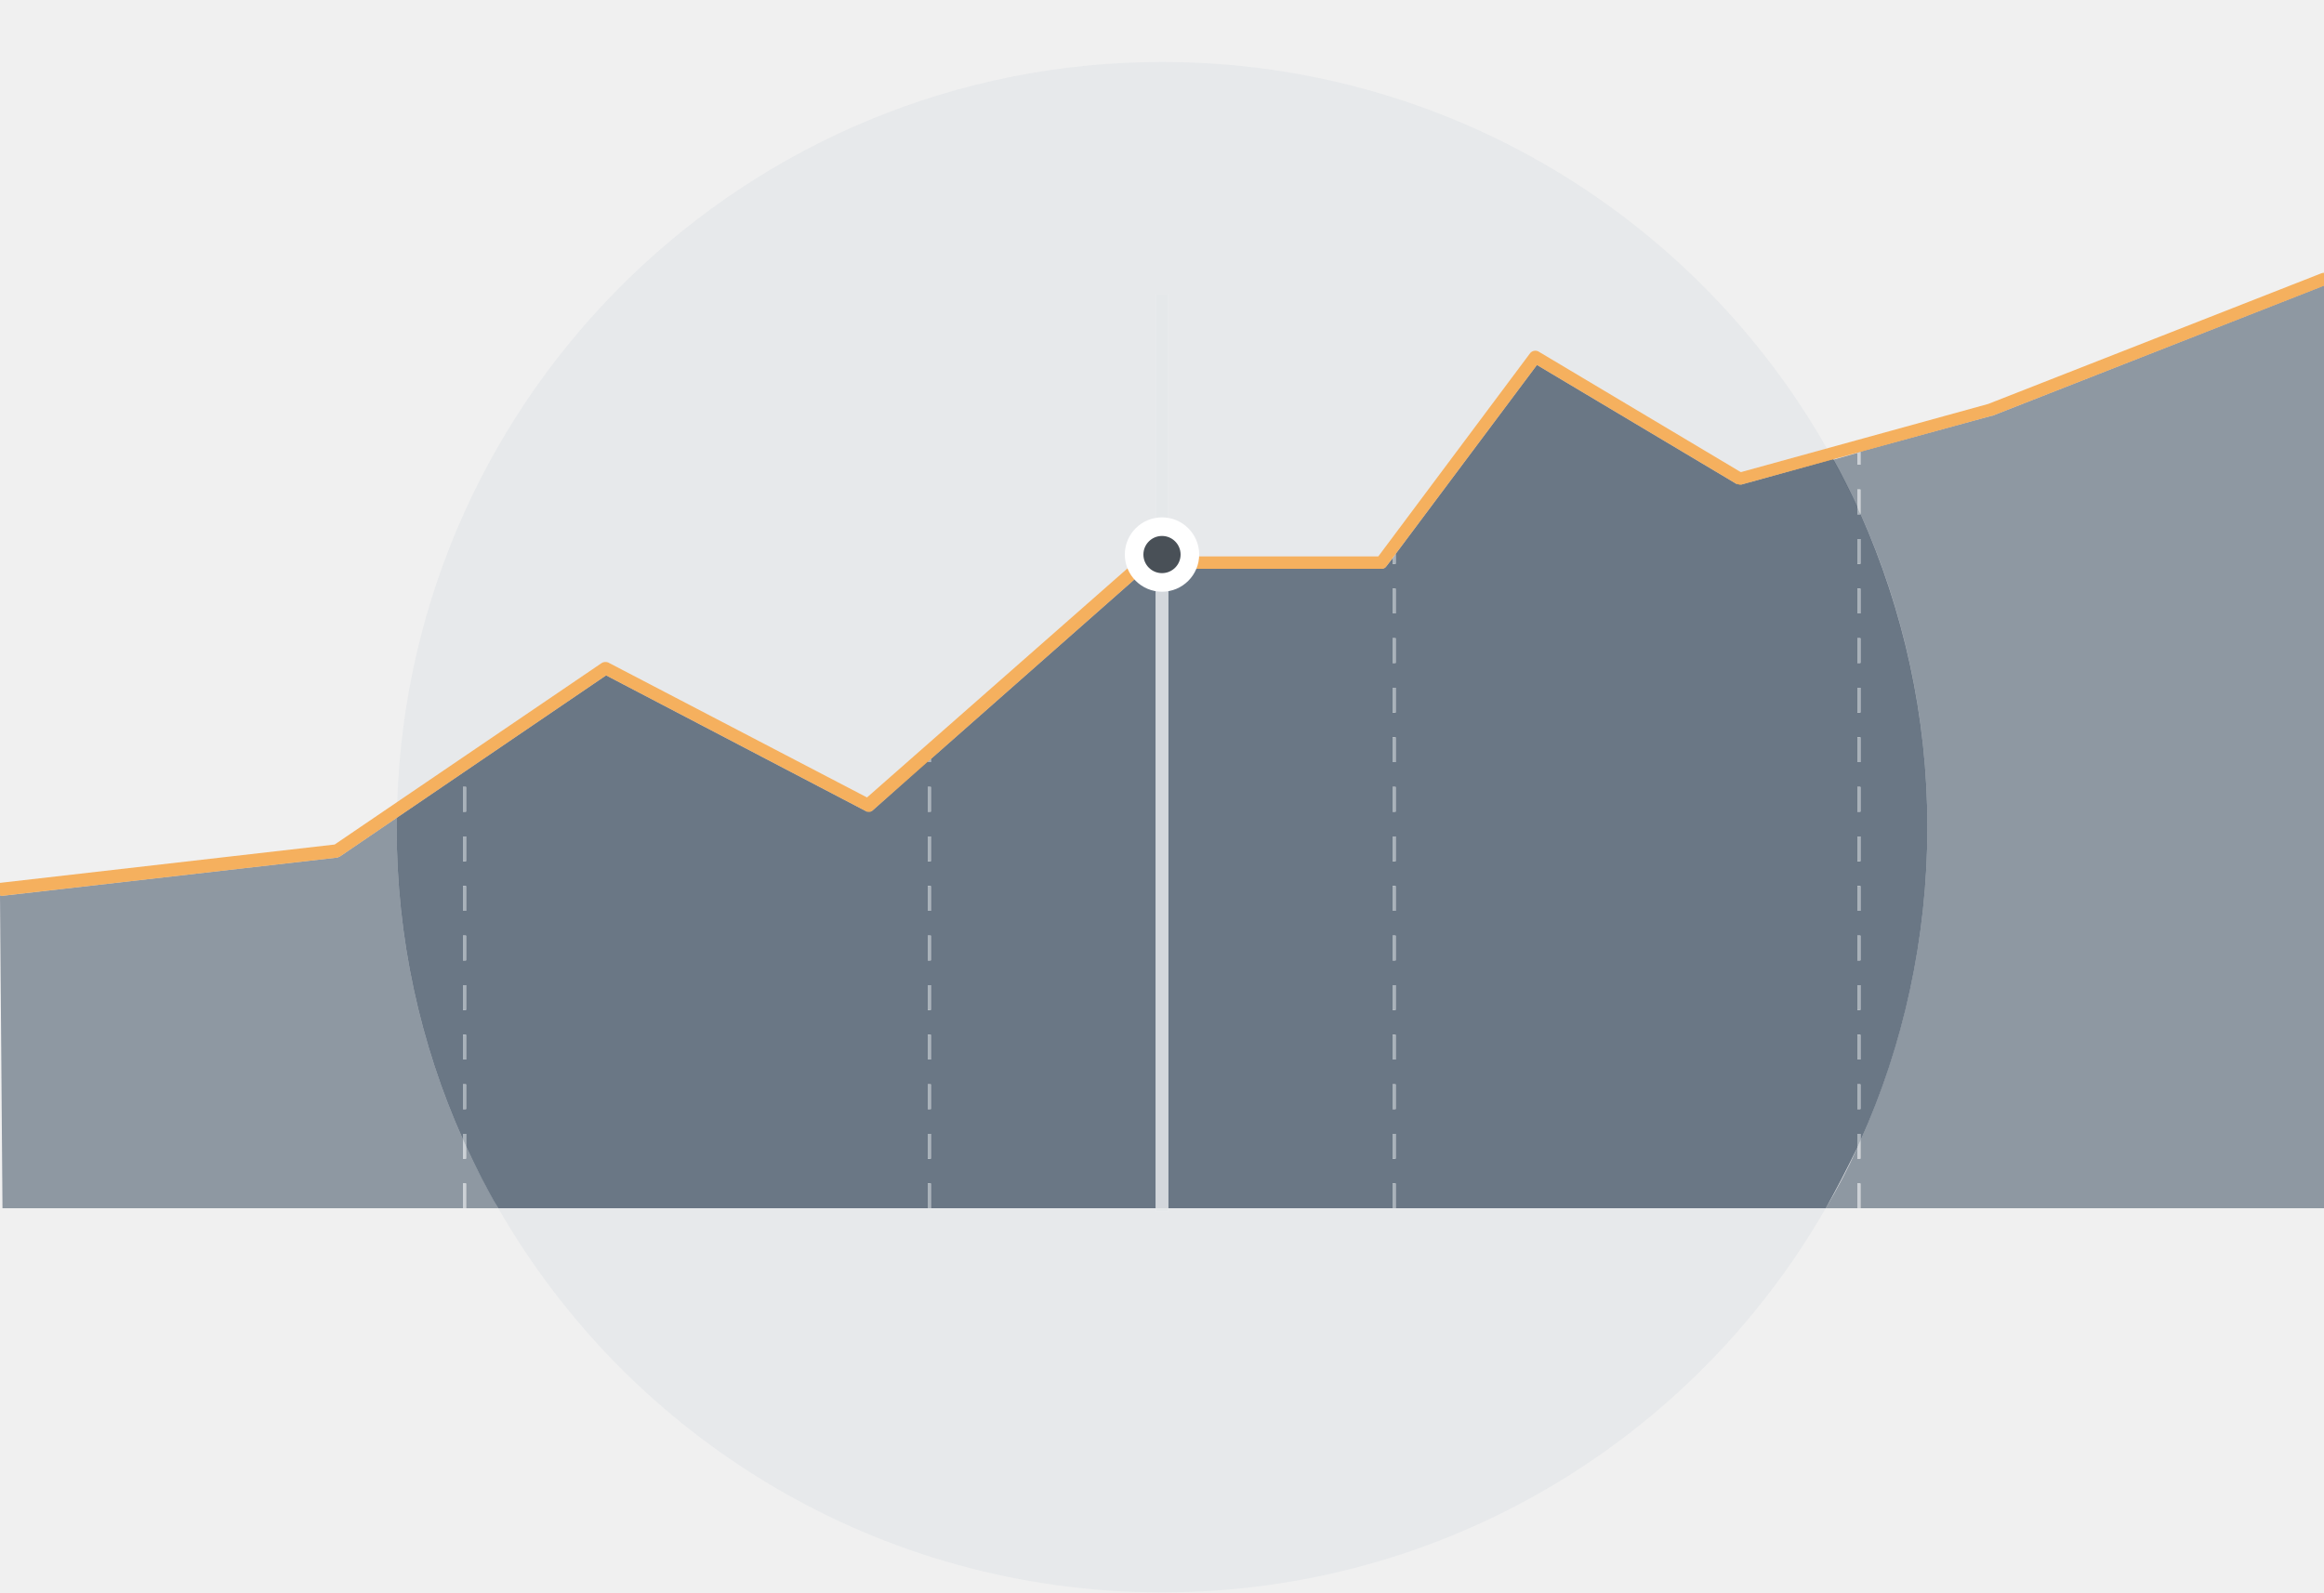
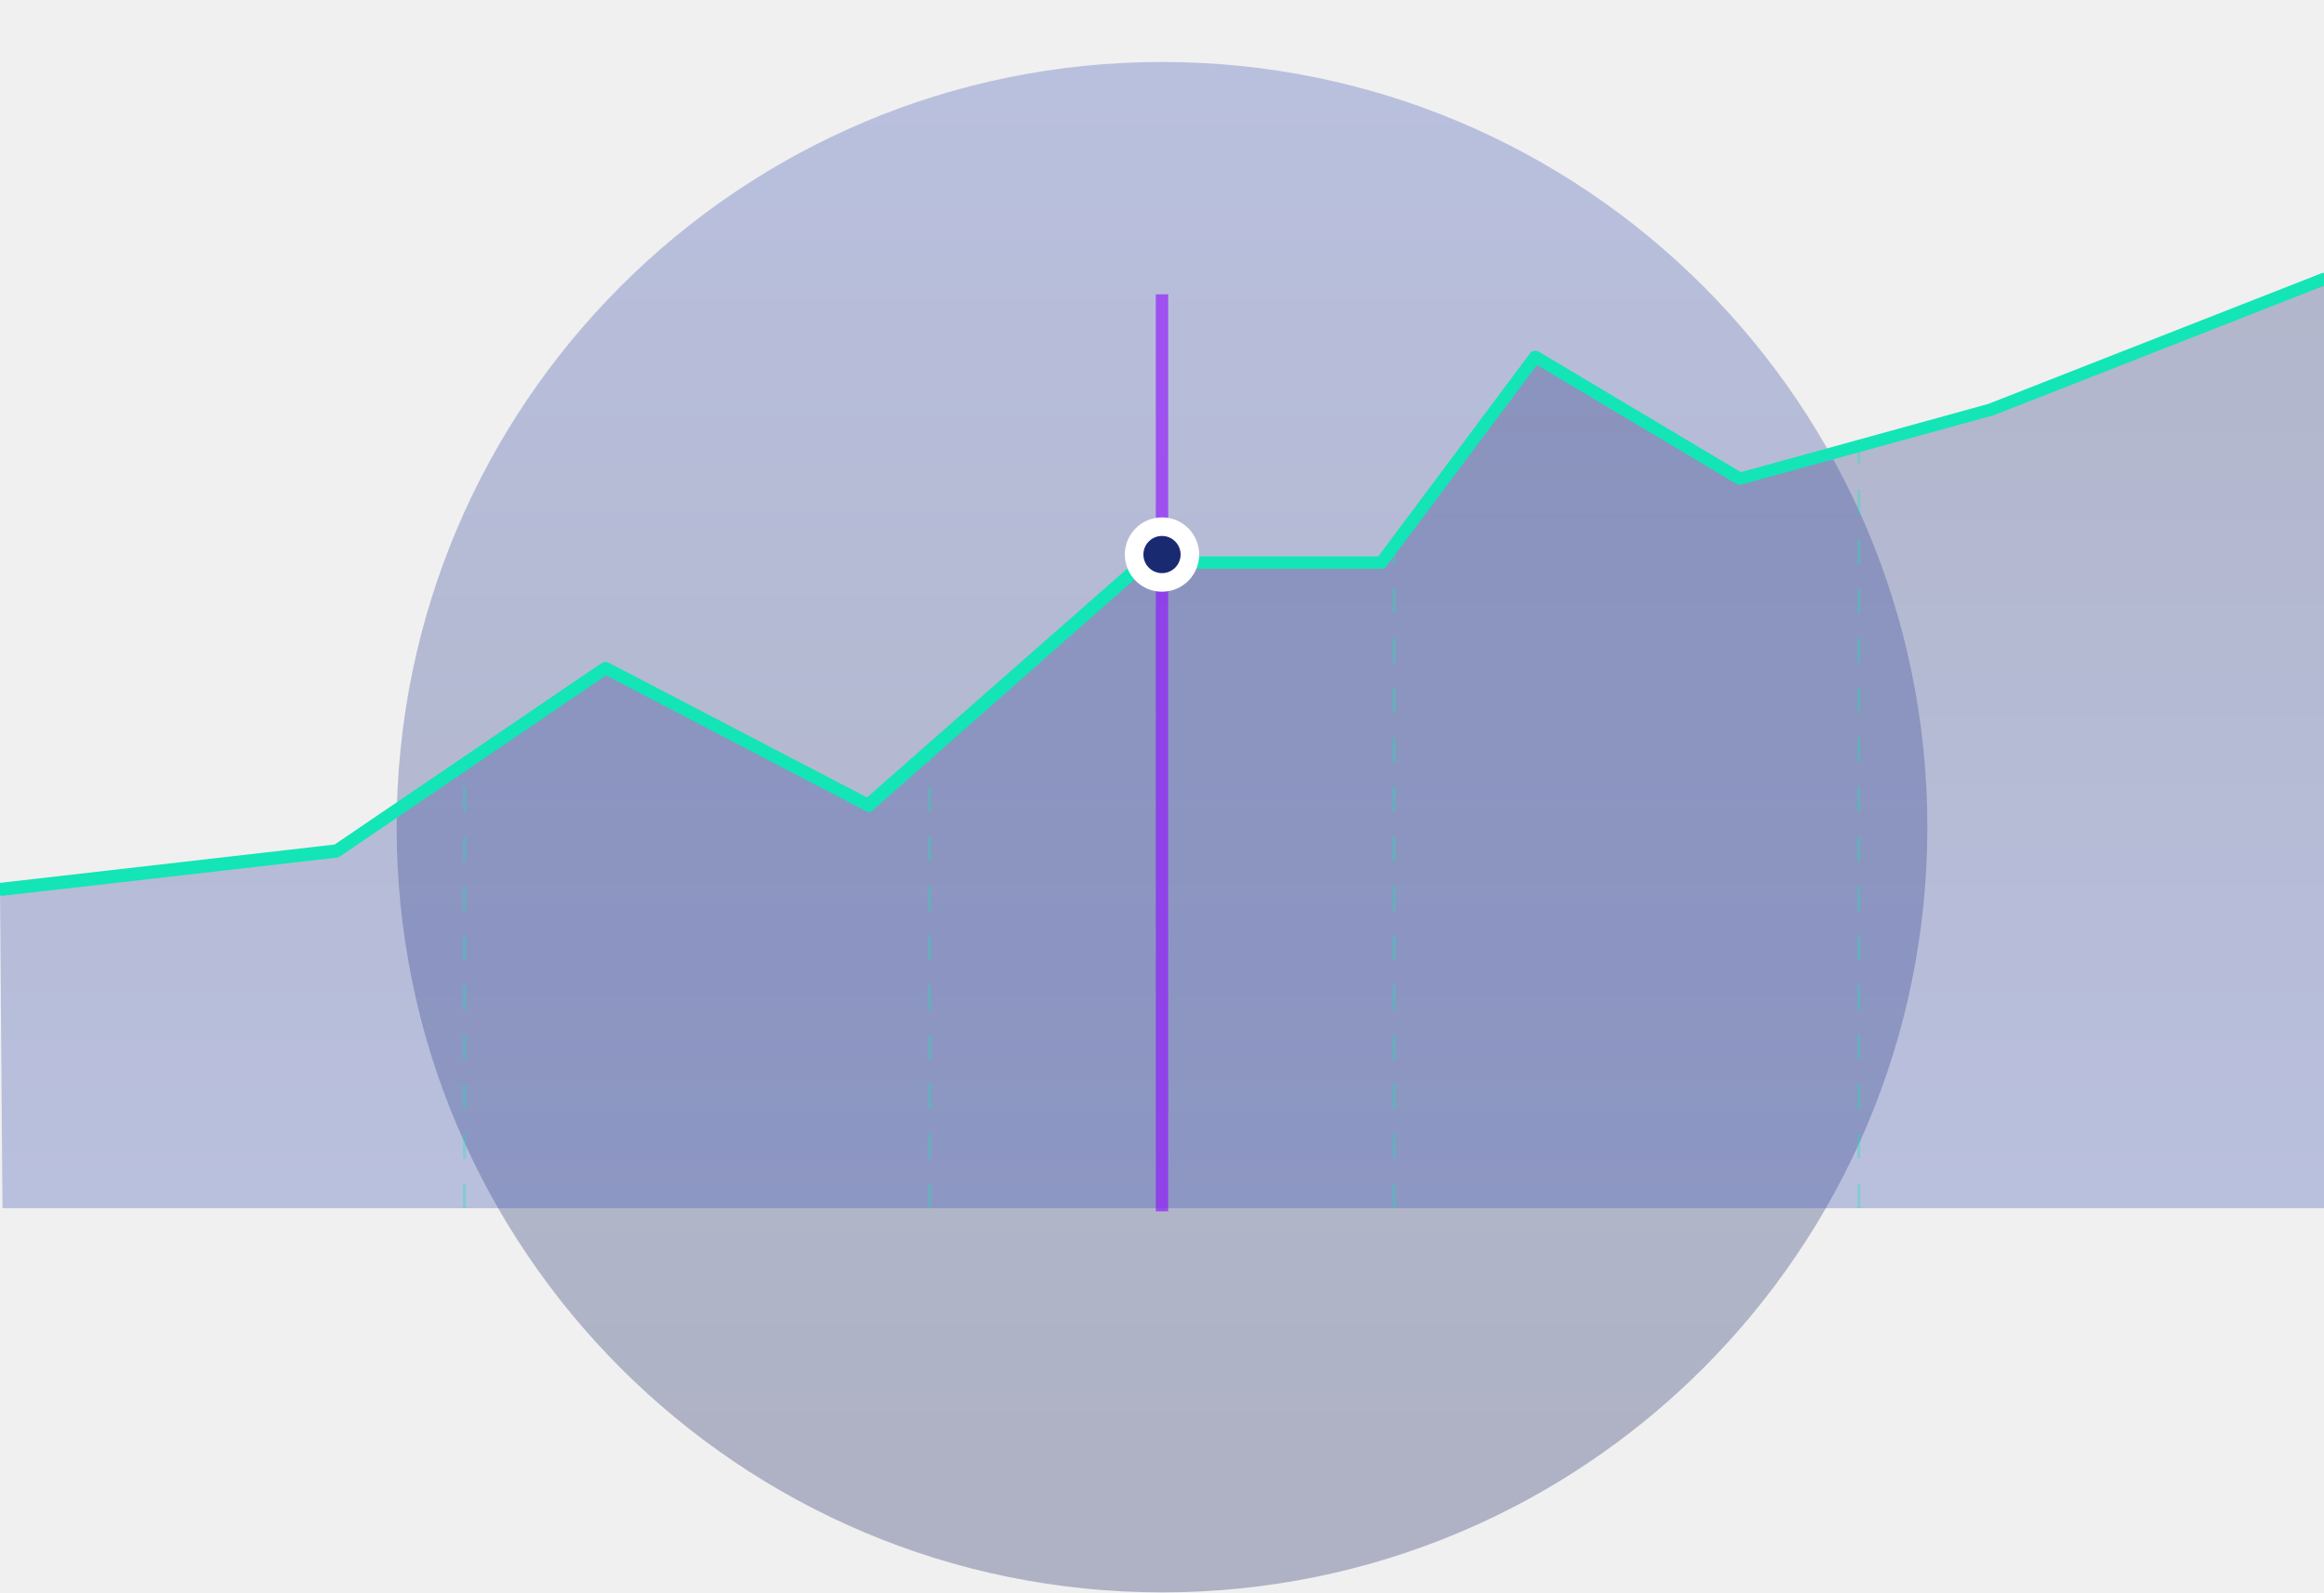
<svg xmlns="http://www.w3.org/2000/svg" version="1.1" id="onboarding-market-illustration" x="0px" y="0px" viewBox="0 0 375 257" style="enable-background:new 0 0 375 257;" xml:space="preserve">
  <style type="text/css">
- 	.st0{opacity:0.5;fill:#DEE2E6;enable-background:new    ;}
- 	.st1{opacity:0.44;fill:#10263E;enable-background:new    ;}
- 	.st2{opacity:0.6;fill:#10263E;enable-background:new    ;}
- 	.st3{fill:#FFFFFF;}
- 	.st4{fill:#CCD1D6;}
- 	.st5{fill:#A9B2BA;}
- 	.st6{opacity:0.7;fill:#F79420;enable-background:new    ;}
- 	.st7{fill:#E5E8EA;}
- 	.st8{fill:#D3D7DC;}
- 	.st9{fill:#495057;}
- 	.st10{fill:none;stroke:#FFFFFF;stroke-width:3;}
+ 	.st0{opacity:0.3;fill:url(#SVGID_1_);enable-background:new    ;}
+ 	.st1{opacity:0.3;fill:url(#SVGID_2_);enable-background:new    ;}
+ 	.st2{opacity:0.3;}
+ 	.st3{fill:#13E5B6;}
+ 	.st4{opacity:0.64;fill:none;stroke:#9012FE;stroke-width:2;stroke-linecap:square;enable-background:new    ;}
+ 	.st5{fill:#1A2A71;stroke:#FFFFFF;stroke-width:3;}
</style>
+   <linearGradient id="SVGID_1_" gradientUnits="userSpaceOnUse" x1="-234.544" y1="11.693" x2="-234.544" y2="12.587" gradientTransform="matrix(247 0 0 247 58120 -2878.024)">
+     <stop offset="0" style="stop-color:#3950B5" />
+     <stop offset="1" style="stop-color:#162360" />
+   </linearGradient>
+   <path class="st0" d="M187.5,257c68.2,0,123.5-55.3,123.5-123.5S255.7,10,187.5,10S64,65.3,64,133.5S119.3,257,187.5,257z" />
+   <linearGradient id="SVGID_2_" gradientUnits="userSpaceOnUse" x1="187.5" y1="195.03" x2="187.5" y2="45.031">
+     <stop offset="0" style="stop-color:#3950B5" />
+     <stop offset="1" style="stop-color:#202F77" />
+   </linearGradient>
+   <polygon class="st1" points="54.3,137.3 97.7,107.8 140.1,129.9 184.6,90.7 222.9,90.7 247.7,57.5 280.8,77.2 321.2,66.1 375,45   375,195 150.1,195 0.4,195 0,143.5 " />
+   <g class="st2">
+     <path class="st3" d="M300.2,195h-0.5v-4h0.5V195z M300.2,187h-0.5v-4h0.5V187z M300.2,179h-0.5v-4h0.5V179z M300.2,171h-0.5v-4h0.5   V171z M300.2,163h-0.5v-4h0.5V163z M300.2,155h-0.5v-4h0.5V155z M300.2,147h-0.5v-4h0.5V147z M300.2,139h-0.5v-4h0.5V139z    M300.2,131h-0.5v-4h0.5V131z M300.2,123h-0.5v-4h0.5V123z M300.2,115h-0.5v-4h0.5V115z M300.2,107h-0.5v-4h0.5V107z M300.2,99   h-0.5v-4h0.5V99z M300.2,91h-0.5v-4h0.5V91z M300.2,83h-0.5v-4h0.5V83z M300.2,75h-0.5v-4h0.5V75z" />
+     <path class="st3" d="M225.2,195h-0.5v-4h0.5V195z M225.2,187h-0.5v-4h0.5V187z M225.2,179h-0.5v-4h0.5V179z M225.2,171h-0.5v-4h0.5   V171z M225.2,163h-0.5v-4h0.5V163z M225.2,155h-0.5v-4h0.5V155z M225.2,147h-0.5v-4h0.5V147z M225.2,139h-0.5v-4h0.5V139z    M225.2,131h-0.5v-4h0.5V131z M225.2,123h-0.5v-4h0.5V123z M225.2,115h-0.5v-4h0.5V115z M225.2,107h-0.5v-4h0.5V107z M225.2,99   h-0.5v-4h0.5V99z M225.2,91h-0.5v-3.2h0.5V91z" />
+     <path class="st3" d="M150.2,195h-0.5v-4h0.5V195z M150.2,187h-0.5v-4h0.5V187z M150.2,179h-0.5v-4h0.5V179z M150.2,171h-0.5v-4h0.5   V171z M150.2,163h-0.5v-4h0.5V163z M150.2,155h-0.5v-4h0.5V155z M150.2,147h-0.5v-4h0.5V147z M150.2,139h-0.5v-4h0.5V139z    M150.2,131h-0.5v-4h0.5V131z M150.2,123h-0.5v-2h0.5V123z" />
+     <path class="st3" d="M75.2,195h-0.5v-4h0.5V195z M75.2,187h-0.5v-4h0.5V187z M75.2,179h-0.5v-4h0.5V179z M75.2,171h-0.5v-4h0.5V171   z M75.2,163h-0.5v-4h0.5V163z M75.2,155h-0.5v-4h0.5V155z M75.2,147h-0.5v-4h0.5V147z M75.2,139h-0.5v-4h0.5V139z M75.2,131h-0.5   v-4h0.5V131z" />
+   </g>
+   <path class="st3" d="M0,144.5c-0.5,0-0.9-0.4-1-0.9c-0.1-0.5,0.3-1,0.9-1.1l54.1-6.2L97.1,107c0.3-0.2,0.7-0.2,1-0.1l41.8,21.8  l44-38.7c0.2-0.2,0.4-0.2,0.7-0.2h37.8l24.5-32.8c0.3-0.4,0.9-0.5,1.3-0.3l32.7,19.5l39.9-11l53.8-21.1c0.5-0.2,1.1,0.1,1.3,0.6  c0.2,0.5-0.1,1.1-0.6,1.3l-53.8,21.1c0,0-0.1,0-0.1,0l-40.4,11.1c-0.3,0.1-0.5,0-0.8-0.1L248,58.9l-24.3,32.5  c-0.2,0.3-0.5,0.4-0.8,0.4H185l-44.2,39c-0.3,0.3-0.8,0.3-1.1,0.1L97.8,109l-42.9,29.2c-0.1,0.1-0.3,0.1-0.4,0.2l-54.3,6.2  C0.1,144.5,0,144.5,0,144.5z" />
  <g>
-     <path class="st0" d="M294.6,195H188.5v0.5h-2V195h-36.4H80.4c21.3,37.1,61.3,62,107.1,62S273.3,232.1,294.6,195 M187.5,10   C120.7,10,66.2,63.1,64.1,129.5l33-22.5c0.2-0.1,0.4-0.2,0.6-0.2c0.1,0,0.3,0,0.4,0.1l41.8,21.8l44-38.7c0.2-0.2,0.4-0.2,0.7-0.2   h1.9V47.5h2v42.3h33.9L246.9,57c0.2-0.3,0.5-0.4,0.9-0.4c0.2,0,0.3,0,0.4,0.1l32.7,19.5l13.9-3.8C273.6,35.1,233.5,10,187.5,10" />
-     <path class="st1" d="M74.7,195v-4h0.5v4H74.7 M64,132l-9.1,6.2c-0.1,0.1-0.3,0.1-0.4,0.2l-54.3,6.2c-0.1-0.1-0.2-0.1-0.2-0.1   L0.4,195h80c-1.9-3.3-3.6-6.6-5.2-10v2h-0.5v-3.1C67.8,168.5,64,151.4,64,133.5C64,133,64,132.5,64,132 M299.7,195v-4h0.5v4H299.7    M375,46.1l-53.5,21h-0.1l-21.2,5.8V75h-0.5v-1.9l-3.9,1.1c1.4,2.5,2.7,5.1,3.9,7.7V79h0.5v3.9c6.9,15.4,10.8,32.6,10.8,50.6   s-3.9,35.1-10.8,50.6v2.9h-0.5v-1.8c-1.5,3.4-3.2,6.6-5.1,9.8H375V46.1" />
-     <path class="st2" d="M149.7,195v-4h0.5v4H149.7 M149.7,187v-4h0.5v4H149.7 M74.7,179v-4h0.5v4H74.7 M149.7,179v-4h0.5v4H149.7    M74.7,171v-4h0.5v4H74.7 M149.7,171v-4h0.5v4H149.7 M74.7,163v-4h0.5v4H74.7 M149.7,163v-4h0.5v4H149.7 M74.7,155v-4h0.5v4H74.7    M149.7,155v-4h0.5v4H149.7 M74.7,147v-4h0.5v4H74.7 M149.7,147v-4h0.5v4H149.7 M74.7,139v-4h0.5v4H74.7 M149.7,139v-4h0.5v4H149.7    M74.7,131v-4h0.5v4H74.7 M149.7,131v-4h0.5v4H149.7 M186.5,91.8H185l-34.8,30.7v0.5h-0.5v-0.1l-8.9,7.9c-0.2,0.2-0.4,0.2-0.6,0.2   c-0.2,0-0.4,0-0.5-0.1L97.8,109L64,132c0,0.5,0,1,0,1.5c0,17.9,3.8,35,10.7,50.4V183h0.5v2c1.6,3.4,3.3,6.8,5.2,10h69.7h36.4V91.8    M224.7,195v-4h0.5v4H224.7 M224.7,187v-4h0.5v4H224.7 M224.7,179v-4h0.5v4H224.7 M299.7,179v-4h0.5v4H299.7 M224.7,171v-4h0.5v4   H224.7 M299.7,171v-4h0.5v4H299.7 M224.7,163v-4h0.5v4H224.7 M299.7,163v-4h0.5v4H299.7 M224.7,155v-4h0.5v4H224.7 M299.7,155v-4   h0.5v4H299.7 M224.7,147v-4h0.5v4H224.7 M299.7,147v-4h0.5v4H299.7 M224.7,139v-4h0.5v4H224.7 M299.7,139v-4h0.5v4H299.7    M224.7,131v-4h0.5v4H224.7 M299.7,131v-4h0.5v4H299.7 M224.7,123v-4h0.5v4H224.7 M299.7,123v-4h0.5v4H299.7 M224.7,115v-4h0.5v4   H224.7 M299.7,115v-4h0.5v4H299.7 M224.7,107v-4h0.5v4H224.7 M299.7,107v-4h0.5v4H299.7 M224.7,99v-4h0.5v4H224.7 M299.7,99v-4h0.5   v4H299.7 M299.7,91v-4h0.5v4H299.7 M248,58.9l-22.8,30.5V91h-0.5v-0.9l-1,1.3c-0.2,0.3-0.5,0.4-0.8,0.4h-34.4V195h106.1   c1.8-3.2,3.5-6.5,5.1-9.8V183h0.5v1.1c6.9-15.4,10.8-32.6,10.8-50.6s-3.9-35.1-10.8-50.6V83h-0.5v-1.2c-1.2-2.6-2.5-5.2-3.9-7.7   L281,78.2c-0.1,0-0.2,0-0.2,0c-0.2,0-0.3-0.1-0.6-0.1L248,58.9" />
-     <polyline class="st3" points="299.8,71 299.7,71 299.7,71 299.8,71  " />
-     <path class="st4" d="M300.2,79h-0.5v2.8c0.2,0.4,0.3,0.7,0.5,1.1V79 M300.2,72.9l-0.5,0.1v2h0.5V72.9" />
-     <path class="st5" d="M300.2,175h-0.5v4h0.5V175 M300.2,167h-0.5v4h0.5V167 M300.2,159h-0.5v4h0.5V159 M300.2,151h-0.5v4h0.5V151    M300.2,143h-0.5v4h0.5V143 M300.2,135h-0.5v4h0.5V135 M300.2,127h-0.5v4h0.5V127 M300.2,119h-0.5v4h0.5V119 M300.2,111h-0.5v4h0.5   V111 M300.2,103h-0.5v4h0.5V103 M300.2,95h-0.5v4h0.5V95 M300.2,87h-0.5v4h0.5V87 M299.7,81.8V83h0.5v-0.1   C300,82.6,299.9,82.2,299.7,81.8" />
-     <path class="st4" d="M300.2,184.1c-0.2,0.4-0.3,0.7-0.5,1.1v1.8h0.5V184.1" />
-     <path class="st5" d="M300.2,183h-0.5v2.2c0.2-0.4,0.3-0.7,0.5-1.1V183" />
-     <polyline class="st4" points="300.2,191 299.7,191 299.7,195 300.2,195 300.2,191  " />
-     <path class="st5" d="M225.2,191h-0.5v4h0.5V191 M225.2,183h-0.5v4h0.5V183 M225.2,175h-0.5v4h0.5V175 M225.2,167h-0.5v4h0.5V167    M225.2,159h-0.5v4h0.5V159 M225.2,151h-0.5v4h0.5V151 M225.2,143h-0.5v4h0.5V143 M225.2,135h-0.5v4h0.5V135 M225.2,127h-0.5v4h0.5   V127 M225.2,119h-0.5v4h0.5V119 M225.2,111h-0.5v4h0.5V111 M225.2,103h-0.5v4h0.5V103 M225.2,95h-0.5v4h0.5V95 M225.2,89.4   l-0.5,0.7V91h0.5V89.4" />
-     <path class="st5" d="M150.2,191h-0.5v4h0.5V191 M150.2,183h-0.5v4h0.5V183 M150.2,175h-0.5v4h0.5V175 M150.2,167h-0.5v4h0.5V167    M150.2,159h-0.5v4h0.5V159 M150.2,151h-0.5v4h0.5V151 M150.2,143h-0.5v4h0.5V143 M150.2,135h-0.5v4h0.5V135 M150.2,127h-0.5v4h0.5   V127 M150.2,122.5l-0.5,0.4v0.1h0.5V122.5" />
-     <path class="st5" d="M75.2,175h-0.5v4h0.5V175 M75.2,167h-0.5v4h0.5V167 M75.2,159h-0.5v4h0.5V159 M75.2,151h-0.5v4h0.5V151    M75.2,143h-0.5v4h0.5V143 M75.2,135h-0.5v4h0.5V135 M75.2,127h-0.5v4h0.5V127" />
-     <path class="st4" d="M74.7,183.9v3.1h0.5v-2C75,184.6,74.9,184.2,74.7,183.9" />
-     <path class="st5" d="M75.2,183h-0.5v0.9c0.2,0.4,0.3,0.7,0.5,1.1V183" />
-     <polyline class="st4" points="75.2,191 74.7,191 74.7,195 75.2,195 75.2,191  " />
-     <path class="st6" d="M0,144.5c-0.5,0-0.9-0.4-1-0.9s0.3-1,0.9-1.1l54.1-6.2L97.1,107c0.3-0.2,0.7-0.2,1-0.1l41.8,21.8l44-38.7   c0.2-0.2,0.4-0.2,0.7-0.2h37.8L246.9,57c0.3-0.4,0.9-0.5,1.3-0.3l32.7,19.5l39.9-11l53.8-21.1c0.5-0.2,1.1,0.1,1.3,0.6   c0.2,0.5-0.1,1.1-0.6,1.3l-53.8,21.1h-0.1L281,78.2c-0.3,0.1-0.5,0-0.8-0.1L248,58.9l-24.3,32.5c-0.2,0.3-0.5,0.4-0.8,0.4H185   l-44.2,39c-0.3,0.3-0.8,0.3-1.1,0.1L97.8,109l-42.9,29.2c-0.1,0.1-0.3,0.1-0.4,0.2l-54.3,6.2C0.1,144.5,0,144.5,0,144.5" />
-     <path class="st7" d="M188.5,195h-2v0.5h2V195 M188.5,47.5h-2v42.3h2V47.5" />
-     <polyline class="st8" points="188.5,91.8 186.5,91.8 186.5,195 188.5,195 188.5,91.8  " />
-     <polyline class="st3" points="188.5,89.8 186.5,89.8 186.5,91.8 188.5,91.8 188.5,89.8  " />
-     <circle class="st9" cx="187.5" cy="89.5" r="4.5" />
-     <circle class="st10" cx="187.5" cy="89.5" r="4.5" />
+     <path id="Line_1_" class="st4" d="M187.5,48.5v146" />
+     <circle id="dot" class="st5" cx="187.5" cy="89.5" r="4.5" />
  </g>
</svg>
